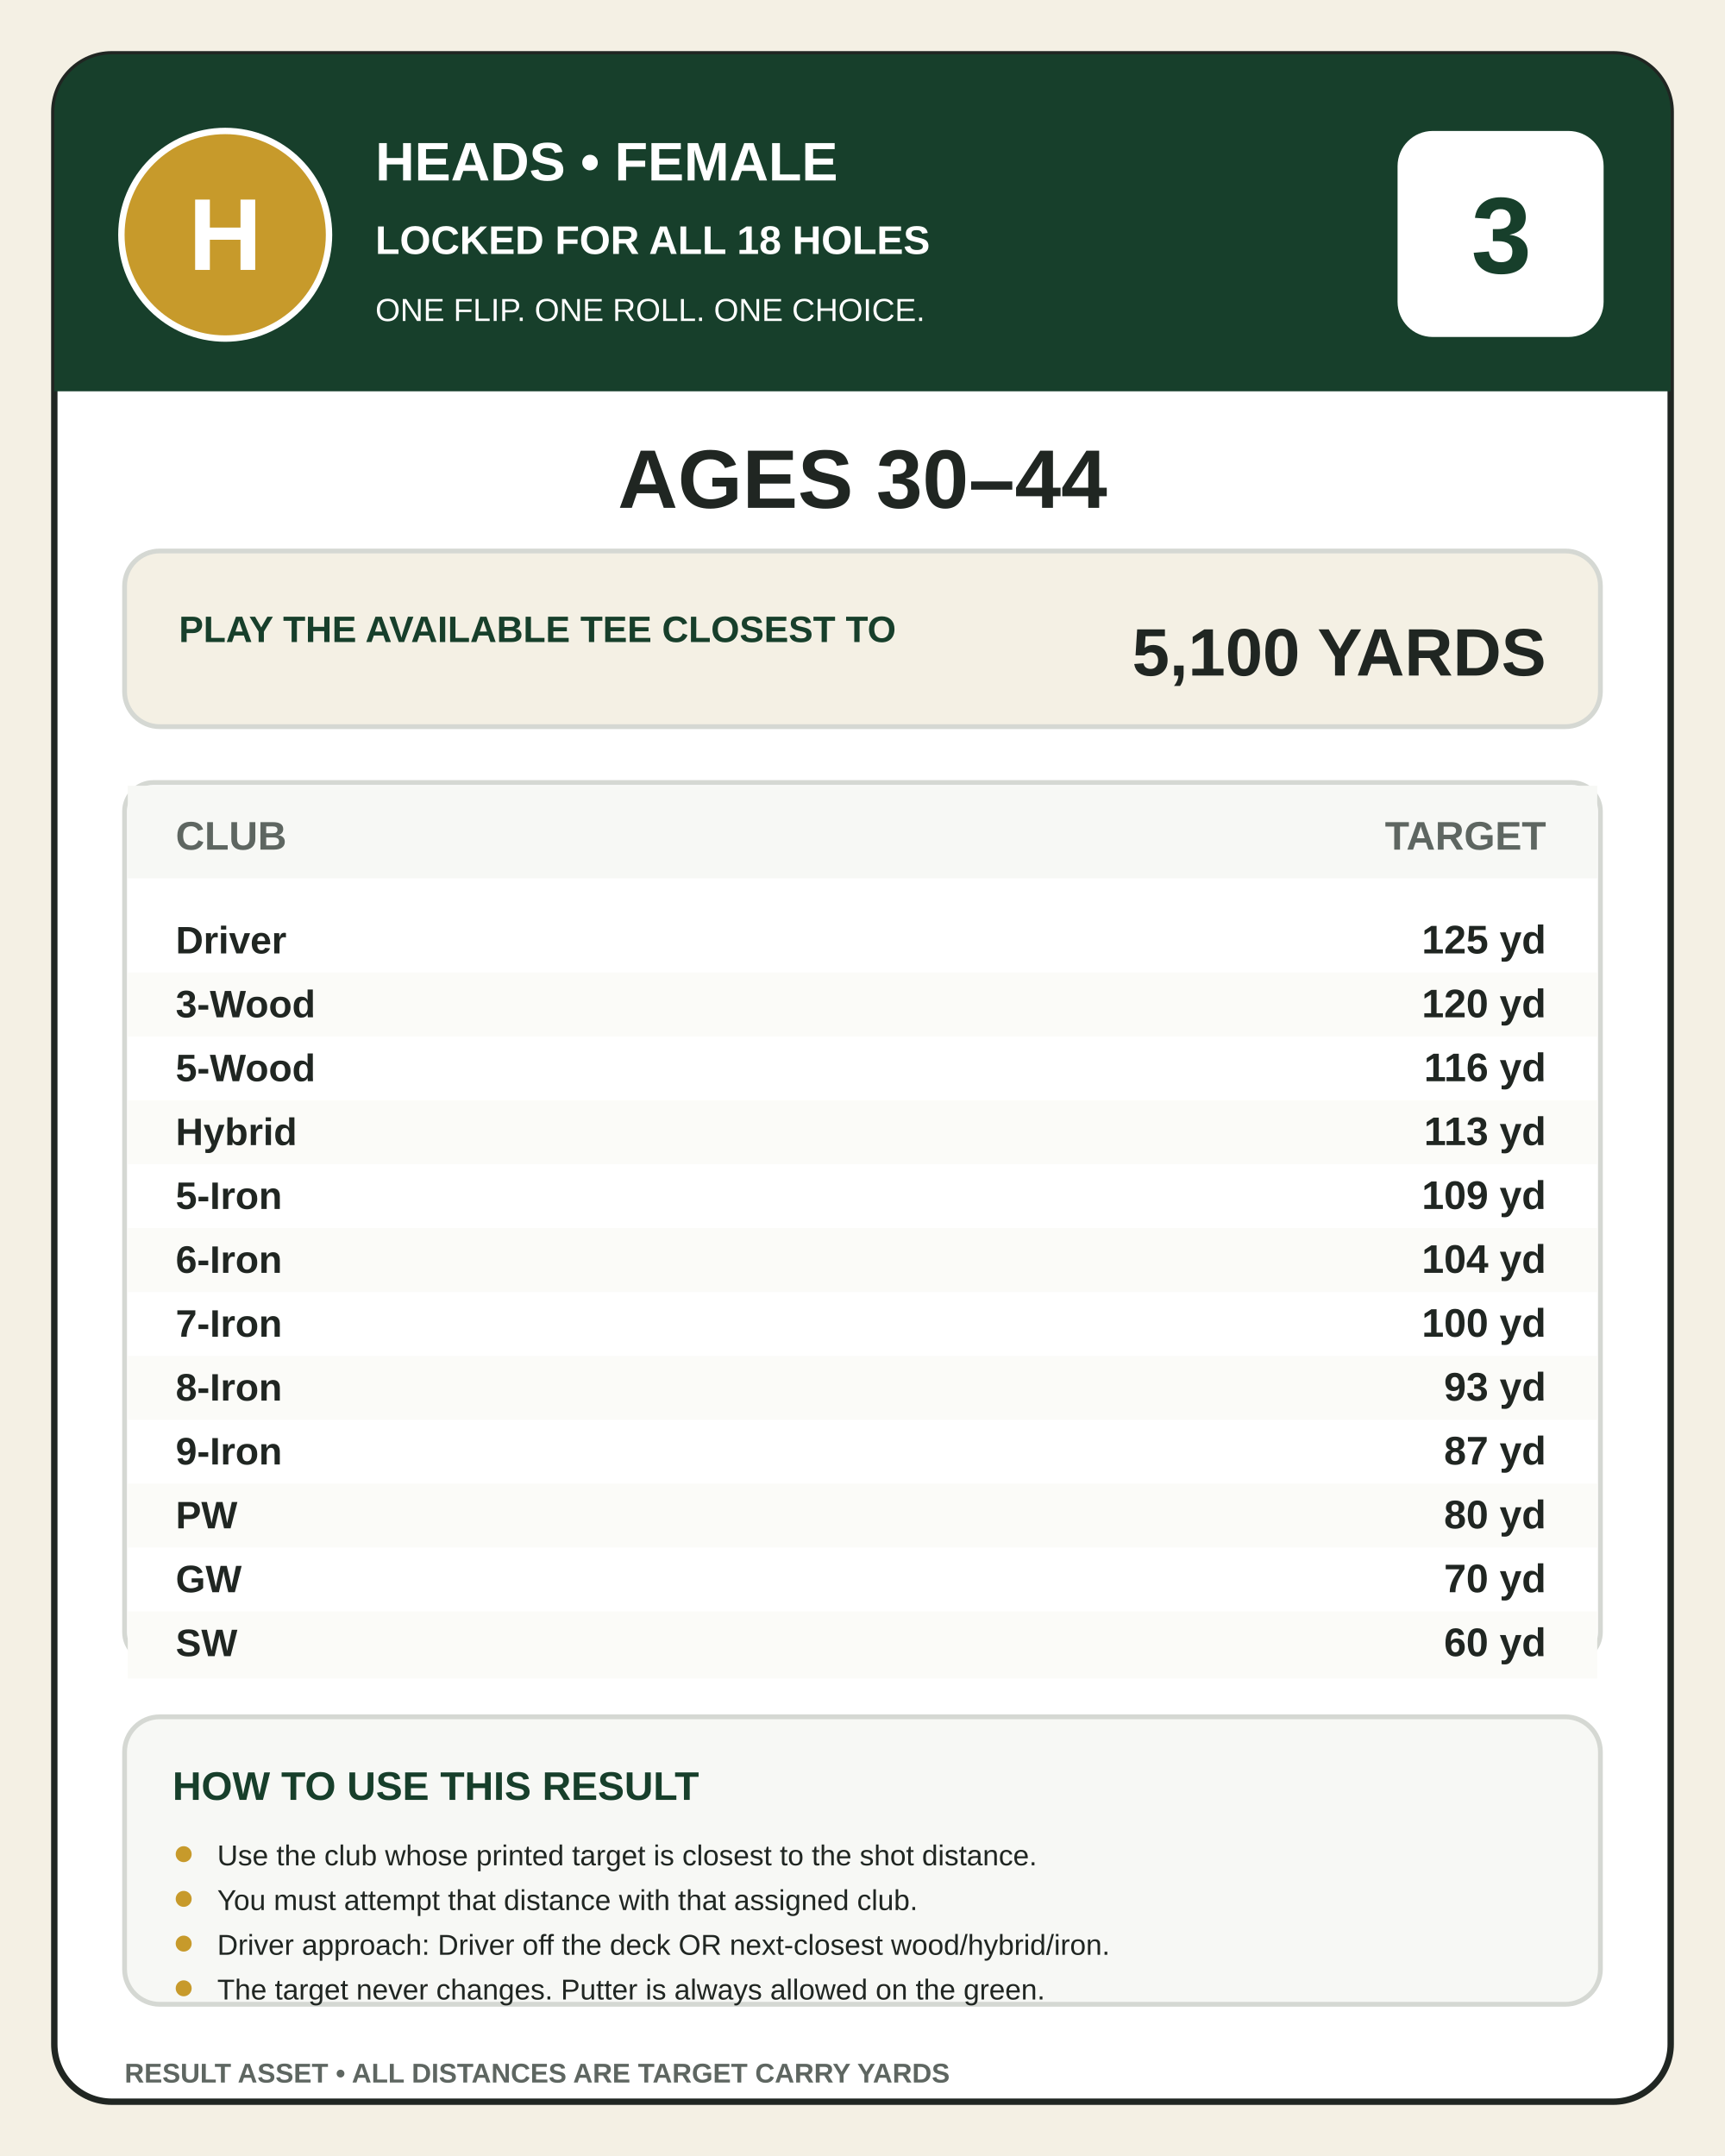
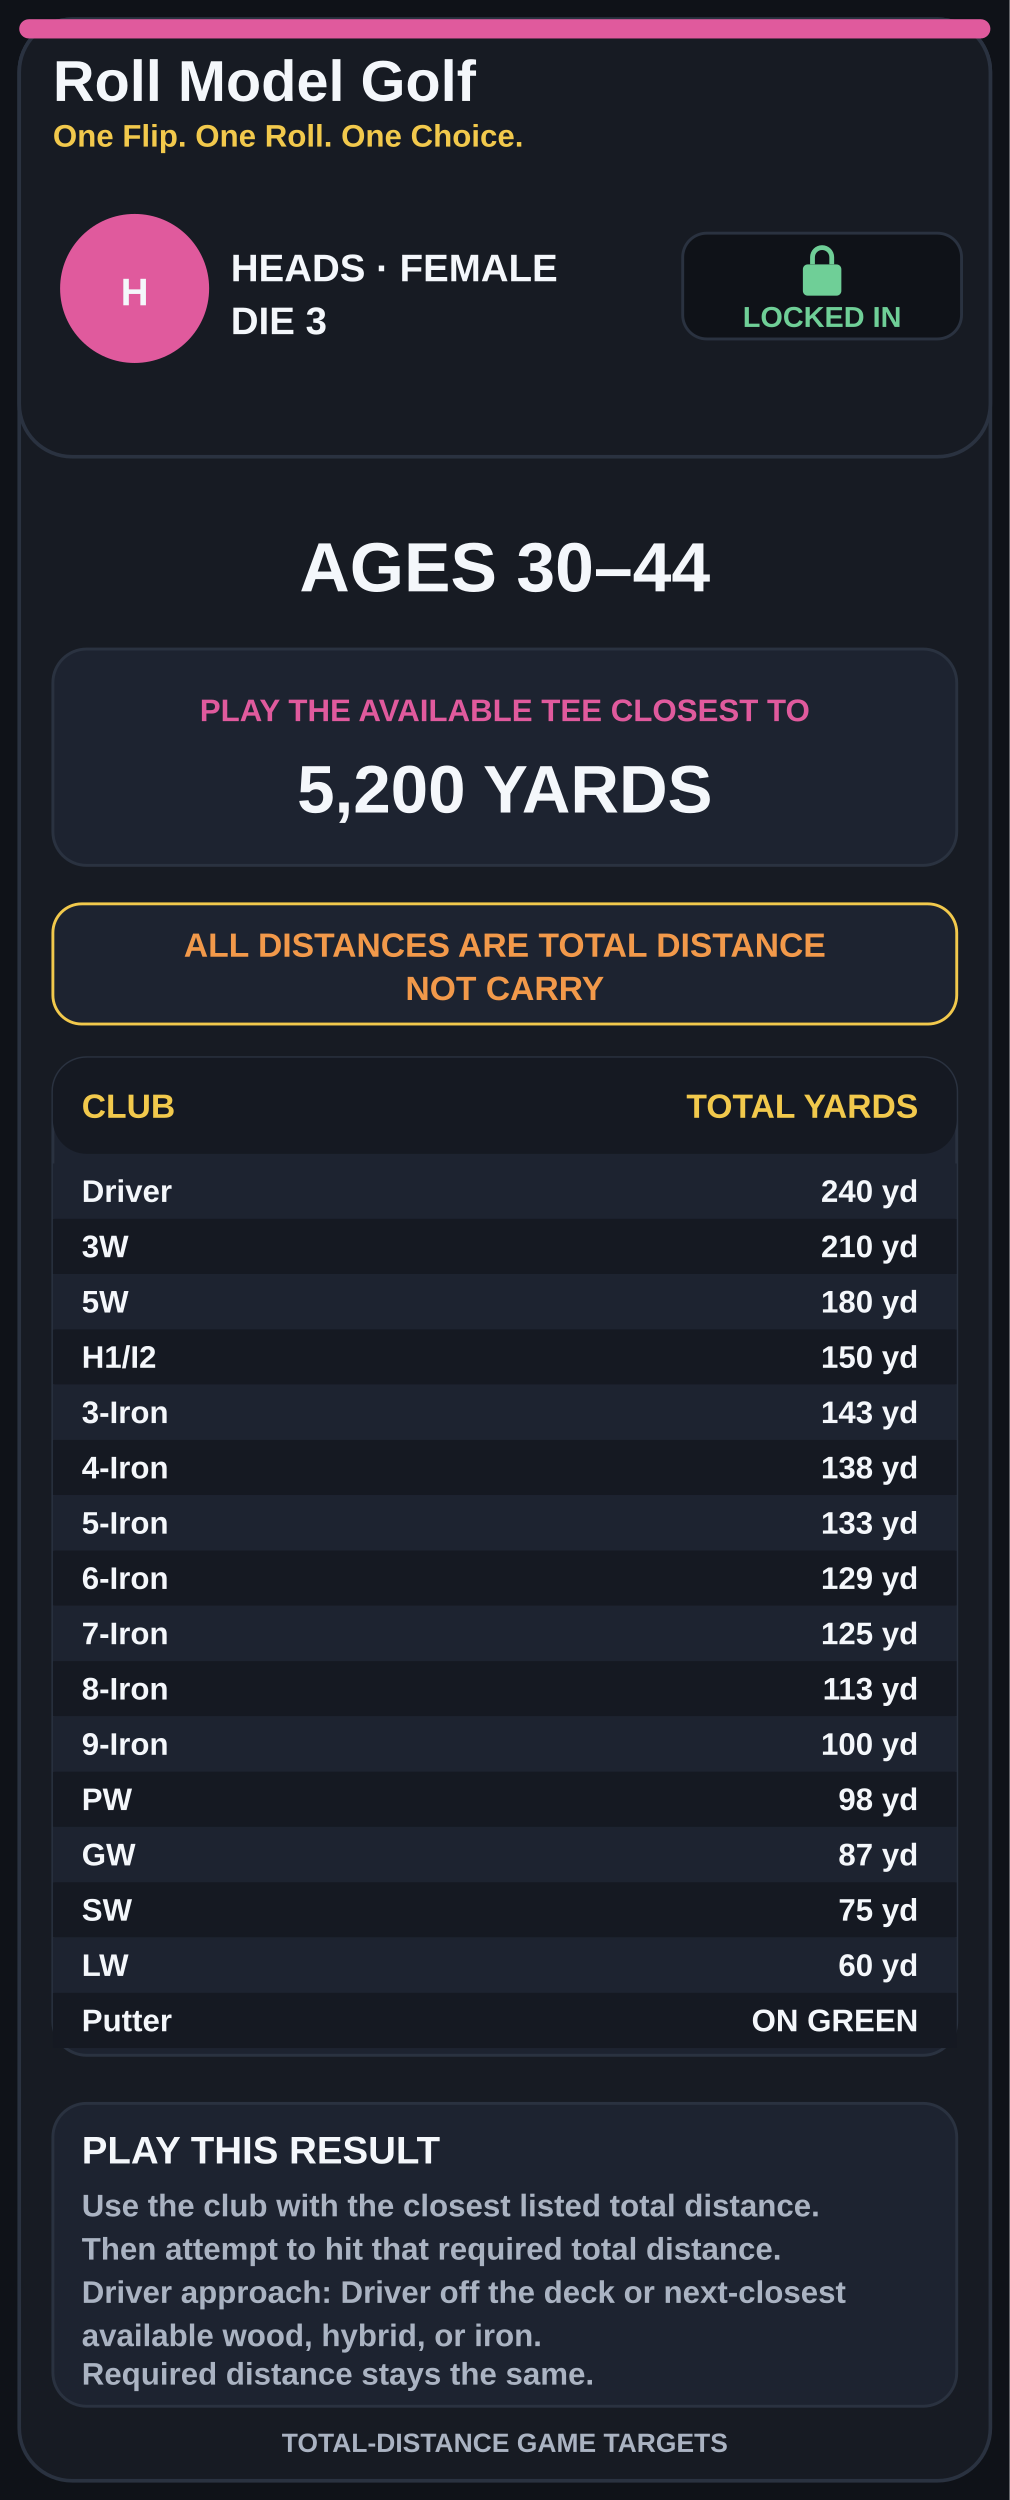
- <svg xmlns="http://www.w3.org/2000/svg" width="1080" height="1350" viewBox="0 0 1080 1350">
+ <svg xmlns="http://www.w3.org/2000/svg" viewBox="0 0 420 1040" preserveAspectRatio="xMidYMin meet" role="img" aria-labelledby="card-title card-description">
  <style>
- .title{font:700 52px Arial,sans-serif;fill:#202622}
- .header{font:700 34px Arial,sans-serif;fill:white}
- .sub{font:700 25px Arial,sans-serif;fill:white}
- .small{font:400 20px Arial,sans-serif;fill:white}
- .label{font:700 23px Arial,sans-serif;fill:#173F2B}
- .tee{font:700 42px Arial,sans-serif;fill:#202622}
- .tablehead{font:700 25px Arial,sans-serif;fill:#5E6661}
- .club{font:700 24px Arial,sans-serif;fill:#202622}
- .target{font:700 25px Arial,sans-serif;fill:#202622}
- .rulehead{font:700 25px Arial,sans-serif;fill:#173F2B}
- .rule{font:400 18px Arial,sans-serif;fill:#202622}
- .footer{font:700 17px Arial,sans-serif;fill:#5E6661}
- </style>
-   <rect width="1080" height="1350" fill="#F4F0E4" />
-   <rect x="34" y="34" rx="36" ry="36" width="1012" height="1282" fill="white" stroke="#202622" stroke-width="4" />
-   <path d="M70 34H1010A36 36 0 0 1 1046 70V245H34V70A36 36 0 0 1 70 34Z" fill="#173F2B" />
-   <circle cx="141" cy="147" r="65" fill="#C79A2B" stroke="white" stroke-width="4" />
-   <text x="141" y="169" text-anchor="middle" font-family="Arial" font-size="64" font-weight="700" fill="white">H</text>
-   <rect x="875" y="82" rx="22" ry="22" width="129" height="129" fill="white" />
-   <text x="940" y="171" text-anchor="middle" font-family="Arial" font-size="68" font-weight="700" fill="#173F2B">3</text>
-   <text x="235" y="113" class="header">HEADS • FEMALE</text>
-   <text x="235" y="159" class="sub">LOCKED FOR ALL 18 HOLES</text>
-   <text x="235" y="201" class="small">ONE FLIP. ONE ROLL. ONE CHOICE.</text>
-   <text x="540" y="318" text-anchor="middle" class="title">AGES 30–44</text>
-   <rect x="78" y="345" rx="22" ry="22" width="924" height="110" fill="#F4F0E4" stroke="#D5D8D3" stroke-width="3" />
-   <text x="112" y="402" class="label">PLAY THE AVAILABLE TEE CLOSEST TO</text>
-   <text x="968" y="423" text-anchor="end" class="tee">5,100 YARDS</text>
-   <rect x="78" y="490" rx="18" ry="18" width="924" height="550" fill="white" stroke="#D5D8D3" stroke-width="3" />
-   <rect x="80" y="492" width="920" height="58" fill="#F7F8F5" />
-   <text x="110" y="532" class="tablehead">CLUB</text>
-   <text x="968" y="532" text-anchor="end" class="tablehead">TARGET</text>
-   <rect x="80" y="569" width="920" height="42" fill="#FFFFFF" />
-   <text x="110" y="597" class="club">Driver</text>
-   <text x="968" y="597" class="target" text-anchor="end">125 yd</text>
-   <rect x="80" y="609" width="920" height="42" fill="#FBFBF8" />
-   <text x="110" y="637" class="club">3-Wood</text>
-   <text x="968" y="637" class="target" text-anchor="end">120 yd</text>
-   <rect x="80" y="649" width="920" height="42" fill="#FFFFFF" />
-   <text x="110" y="677" class="club">5-Wood</text>
-   <text x="968" y="677" class="target" text-anchor="end">116 yd</text>
-   <rect x="80" y="689" width="920" height="42" fill="#FBFBF8" />
-   <text x="110" y="717" class="club">Hybrid</text>
-   <text x="968" y="717" class="target" text-anchor="end">113 yd</text>
-   <rect x="80" y="729" width="920" height="42" fill="#FFFFFF" />
-   <text x="110" y="757" class="club">5-Iron</text>
-   <text x="968" y="757" class="target" text-anchor="end">109 yd</text>
-   <rect x="80" y="769" width="920" height="42" fill="#FBFBF8" />
-   <text x="110" y="797" class="club">6-Iron</text>
-   <text x="968" y="797" class="target" text-anchor="end">104 yd</text>
-   <rect x="80" y="809" width="920" height="42" fill="#FFFFFF" />
-   <text x="110" y="837" class="club">7-Iron</text>
-   <text x="968" y="837" class="target" text-anchor="end">100 yd</text>
-   <rect x="80" y="849" width="920" height="42" fill="#FBFBF8" />
-   <text x="110" y="877" class="club">8-Iron</text>
-   <text x="968" y="877" class="target" text-anchor="end">93 yd</text>
-   <rect x="80" y="889" width="920" height="42" fill="#FFFFFF" />
-   <text x="110" y="917" class="club">9-Iron</text>
-   <text x="968" y="917" class="target" text-anchor="end">87 yd</text>
-   <rect x="80" y="929" width="920" height="42" fill="#FBFBF8" />
-   <text x="110" y="957" class="club">PW</text>
-   <text x="968" y="957" class="target" text-anchor="end">80 yd</text>
-   <rect x="80" y="969" width="920" height="42" fill="#FFFFFF" />
-   <text x="110" y="997" class="club">GW</text>
-   <text x="968" y="997" class="target" text-anchor="end">70 yd</text>
-   <rect x="80" y="1009" width="920" height="42" fill="#FBFBF8" />
-   <text x="110" y="1037" class="club">SW</text>
-   <text x="968" y="1037" class="target" text-anchor="end">60 yd</text>
-   <rect x="78" y="1075" rx="22" ry="22" width="924" height="180" fill="#F7F8F5" stroke="#D5D8D3" stroke-width="3" />
-   <text x="108" y="1127" class="rulehead">HOW TO USE THIS RESULT</text>
-   <circle cx="115" cy="1161" r="5" fill="#C79A2B" />
-   <text x="136" y="1168" class="rule">Use the club whose printed target is closest to the shot distance.</text>
-   <circle cx="115" cy="1189" r="5" fill="#C79A2B" />
-   <text x="136" y="1196" class="rule">You must attempt that distance with that assigned club.</text>
-   <circle cx="115" cy="1217" r="5" fill="#C79A2B" />
-   <text x="136" y="1224" class="rule">Driver approach: Driver off the deck OR next-closest wood/hybrid/iron.</text>
-   <circle cx="115" cy="1245" r="5" fill="#C79A2B" />
-   <text x="136" y="1252" class="rule">The target never changes. Putter is always allowed on the green.</text>
-   <text x="78" y="1304" class="footer">RESULT ASSET • ALL DISTANCES ARE TARGET CARRY YARDS</text>
+     .bg { fill: #0F1218; }
+     .card { fill: #171B23; stroke: #2A3240; stroke-width: 1.5; vector-effect: non-scaling-stroke; }
+     .section { fill: #1D2330; stroke: #2A3240; stroke-width: 1.2; vector-effect: non-scaling-stroke; }
+     .notice { fill: #1D2330; stroke: #F2C94C; stroke-width: 1.2; vector-effect: non-scaling-stroke; }
+     .head { font-family: Arial, Helvetica, sans-serif; font-size: 24px; font-weight: 700; fill: #F4F7FB; }
+     .tag { font-family: Arial, Helvetica, sans-serif; font-size: 13px; font-weight: 700; fill: #F2C94C; }
+     .meta { font-family: Arial, Helvetica, sans-serif; font-size: 16px; font-weight: 700; fill: #F4F7FB; }
+     .locktext { font-family: Arial, Helvetica, sans-serif; font-size: 12px; font-weight: 700; fill: #6FCF97; }
+     .age { font-family: Arial, Helvetica, sans-serif; font-size: 29px; font-weight: 800; fill: #F4F7FB; }
+     .teelabel { font-family: Arial, Helvetica, sans-serif; font-size: 13px; font-weight: 700; fill: #E05A9D; }
+     .teevalue { font-family: Arial, Helvetica, sans-serif; font-size: 28px; font-weight: 800; fill: #F4F7FB; }
+     .noticecopy { font-family: Arial, Helvetica, sans-serif; font-size: 14px; font-weight: 700; fill: #F2994A; }
+     .th { font-family: Arial, Helvetica, sans-serif; font-size: 14px; font-weight: 700; fill: #F2C94C; }
+     .club { font-family: Arial, Helvetica, sans-serif; font-size: 13px; font-weight: 700; fill: #F4F7FB; }
+     .yards { font-family: Arial, Helvetica, sans-serif; font-size: 13px; font-weight: 800; fill: #F4F7FB; }
+     .rh { font-family: Arial, Helvetica, sans-serif; font-size: 16px; font-weight: 700; fill: #F4F7FB; }
+     .rt { font-family: Arial, Helvetica, sans-serif; font-size: 13px; font-weight: 700; fill: #AAB3C2; }
+     .foot { font-family: Arial, Helvetica, sans-serif; font-size: 11px; font-weight: 700; fill: #AAB3C2; }
+   </style>
+   <rect class="bg" x="0" y="0" width="420" height="1040" />
+   <rect class="card" x="8" y="8" width="404" height="1024" rx="22" />
+   <rect class="card" x="8" y="8" width="404" height="182" rx="22" />
+   <rect x="8" y="8" width="404" height="8" rx="4" fill="#E05A9D" />
+   <text x="22" y="42" class="head">Roll Model Golf</text>
+   <text x="22" y="61" class="tag">One Flip. One Roll. One Choice.</text>
+   <circle cx="56" cy="120" r="31" fill="#E05A9D" />
+   <text x="56" y="127" text-anchor="middle" class="meta" fill="#0F1218">H</text>
+   <text x="96" y="117" class="meta">HEADS · FEMALE</text>
+   <text x="96" y="139" class="meta">DIE 3</text>
+   <rect x="284" y="97" width="116" height="44" rx="10" fill="#0F1218" stroke="#2A3240" stroke-width="1.2" vector-effect="non-scaling-stroke" />
+   <g transform="translate(342 102)">
+     <rect x="-8" y="8" width="16" height="13" rx="2" fill="#6FCF97" />
+     <path d="M-4 8V5a4 4 0 0 1 8 0v3" fill="none" stroke="#6FCF97" stroke-width="2" vector-effect="non-scaling-stroke" />
+   </g>
+   <text x="342" y="136" text-anchor="middle" class="locktext">LOCKED IN</text>
+   <text x="210" y="246" text-anchor="middle" class="age">AGES 30–44</text>
+   <rect class="section" x="22" y="270" width="376" height="90" rx="14" />
+   <text x="210" y="300" text-anchor="middle" class="teelabel">PLAY THE AVAILABLE TEE CLOSEST TO</text>
+   <text x="210" y="338" text-anchor="middle" class="teevalue">5,200 YARDS</text>
+   <rect class="notice" x="22" y="376" width="376" height="50" rx="12" />
+   <text x="210" y="398" text-anchor="middle" class="noticecopy">ALL DISTANCES ARE TOTAL DISTANCE</text>
+   <text x="210" y="416" text-anchor="middle" class="noticecopy">NOT CARRY</text>
+   <rect class="section" x="22" y="440" width="376" height="415" rx="14" />
+   <rect x="22" y="440" width="376" height="40" rx="14" fill="#151922" />
+   <text x="34" y="465" class="th">CLUB</text>
+   <text x="382" y="465" class="th" text-anchor="end">TOTAL YARDS</text>
+   <rect x="22" y="484" width="376" height="23" fill="#1D2330" />
+   <text x="34" y="500" class="club">Driver</text>
+   <text x="382" y="500" class="yards" text-anchor="end">240 yd</text>
+   <rect x="22" y="507" width="376" height="23" fill="#151922" />
+   <text x="34" y="523" class="club">3W</text>
+   <text x="382" y="523" class="yards" text-anchor="end">210 yd</text>
+   <rect x="22" y="530" width="376" height="23" fill="#1D2330" />
+   <text x="34" y="546" class="club">5W</text>
+   <text x="382" y="546" class="yards" text-anchor="end">180 yd</text>
+   <rect x="22" y="553" width="376" height="23" fill="#151922" />
+   <text x="34" y="569" class="club">H1/I2</text>
+   <text x="382" y="569" class="yards" text-anchor="end">150 yd</text>
+   <rect x="22" y="576" width="376" height="23" fill="#1D2330" />
+   <text x="34" y="592" class="club">3-Iron</text>
+   <text x="382" y="592" class="yards" text-anchor="end">143 yd</text>
+   <rect x="22" y="599" width="376" height="23" fill="#151922" />
+   <text x="34" y="615" class="club">4-Iron</text>
+   <text x="382" y="615" class="yards" text-anchor="end">138 yd</text>
+   <rect x="22" y="622" width="376" height="23" fill="#1D2330" />
+   <text x="34" y="638" class="club">5-Iron</text>
+   <text x="382" y="638" class="yards" text-anchor="end">133 yd</text>
+   <rect x="22" y="645" width="376" height="23" fill="#151922" />
+   <text x="34" y="661" class="club">6-Iron</text>
+   <text x="382" y="661" class="yards" text-anchor="end">129 yd</text>
+   <rect x="22" y="668" width="376" height="23" fill="#1D2330" />
+   <text x="34" y="684" class="club">7-Iron</text>
+   <text x="382" y="684" class="yards" text-anchor="end">125 yd</text>
+   <rect x="22" y="691" width="376" height="23" fill="#151922" />
+   <text x="34" y="707" class="club">8-Iron</text>
+   <text x="382" y="707" class="yards" text-anchor="end">113 yd</text>
+   <rect x="22" y="714" width="376" height="23" fill="#1D2330" />
+   <text x="34" y="730" class="club">9-Iron</text>
+   <text x="382" y="730" class="yards" text-anchor="end">100 yd</text>
+   <rect x="22" y="737" width="376" height="23" fill="#151922" />
+   <text x="34" y="753" class="club">PW</text>
+   <text x="382" y="753" class="yards" text-anchor="end">98 yd</text>
+   <rect x="22" y="760" width="376" height="23" fill="#1D2330" />
+   <text x="34" y="776" class="club">GW</text>
+   <text x="382" y="776" class="yards" text-anchor="end">87 yd</text>
+   <rect x="22" y="783" width="376" height="23" fill="#151922" />
+   <text x="34" y="799" class="club">SW</text>
+   <text x="382" y="799" class="yards" text-anchor="end">75 yd</text>
+   <rect x="22" y="806" width="376" height="23" fill="#1D2330" />
+   <text x="34" y="822" class="club">LW</text>
+   <text x="382" y="822" class="yards" text-anchor="end">60 yd</text>
+   <rect x="22" y="829" width="376" height="23" fill="#151922" />
+   <text x="34" y="845" class="club">Putter</text>
+   <text x="382" y="845" class="yards" text-anchor="end">ON GREEN</text>
+   <rect class="section" x="22" y="875" width="376" height="126" rx="14" />
+   <text x="34" y="900" class="rh">PLAY THIS RESULT</text>
+   <text x="34" y="922" class="rt">Use the club with the closest listed total distance.</text>
+   <text x="34" y="940" class="rt">Then attempt to hit that required total distance.</text>
+   <text x="34" y="958" class="rt">Driver approach: Driver off the deck or next-closest</text>
+   <text x="34" y="976" class="rt">available wood, hybrid, or iron.</text>
+   <text x="34" y="992" class="rt">Required distance stays the same.</text>
+   <text x="210" y="1020" text-anchor="middle" class="foot">TOTAL-DISTANCE GAME TARGETS</text>
</svg>
